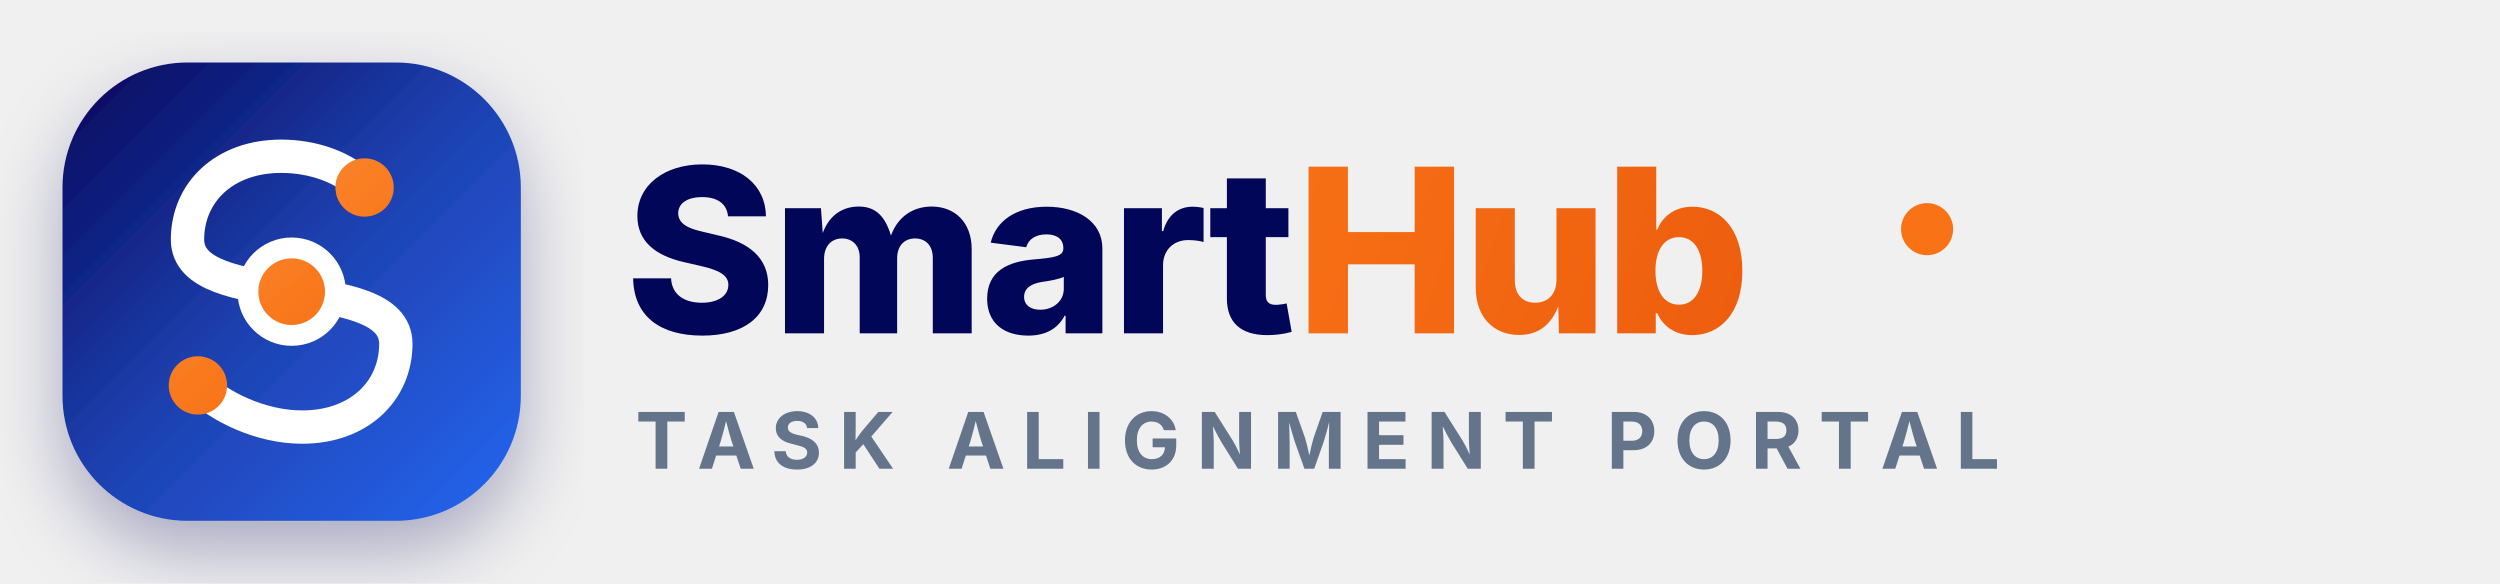
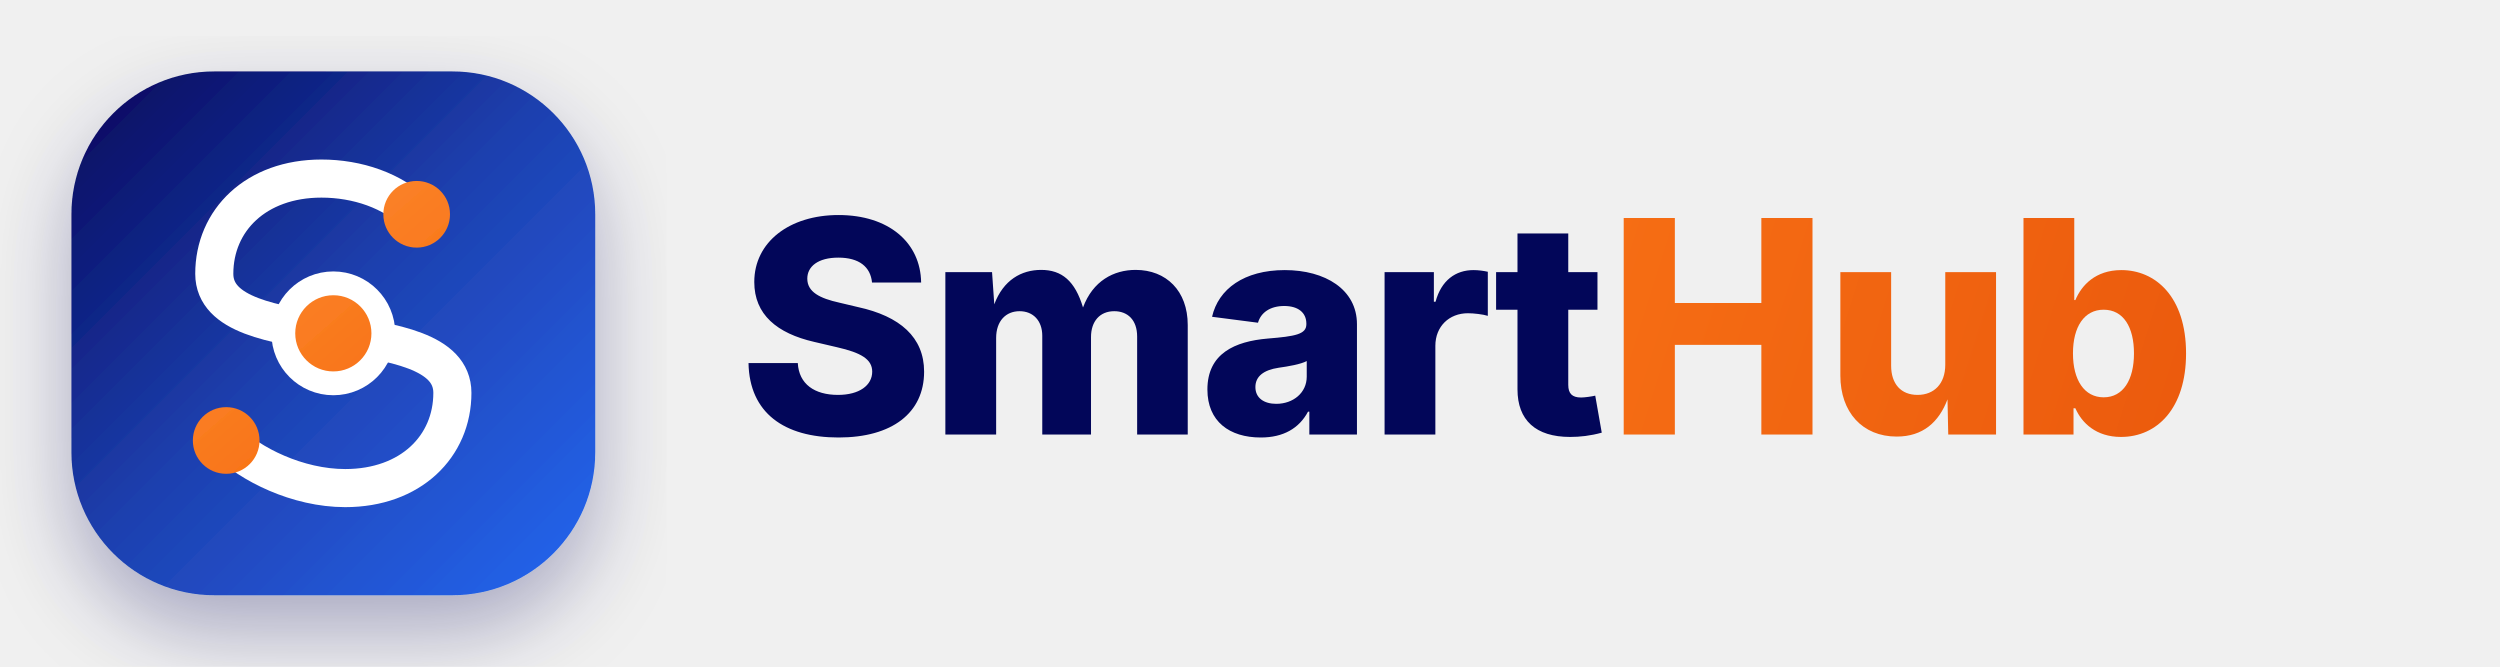
- <svg xmlns="http://www.w3.org/2000/svg" viewBox="0 0 240 56" fill="none">
+ <svg xmlns="http://www.w3.org/2000/svg" viewBox="0 0 210 56" fill="none">
  <defs>
    <linearGradient id="shBlue" x1="6" y1="6" x2="48" y2="48" gradientUnits="userSpaceOnUse">
      <stop offset="0%" stop-color="#020659" />
      <stop offset="50%" stop-color="#1E40AF" />
      <stop offset="100%" stop-color="#2563EB" />
    </linearGradient>
    <linearGradient id="shOrange" x1="16" y1="12" x2="44" y2="44" gradientUnits="userSpaceOnUse">
      <stop offset="0%" stop-color="#FB923C" />
      <stop offset="60%" stop-color="#F97316" />
      <stop offset="100%" stop-color="#EA580C" />
    </linearGradient>
-     <linearGradient id="textHub" x1="115" y1="16" x2="180" y2="38" gradientUnits="userSpaceOnUse">
+     <linearGradient id="textHub" x1="120" y1="16" x2="190" y2="38" gradientUnits="userSpaceOnUse">
      <stop offset="0%" stop-color="#F97316" />
      <stop offset="100%" stop-color="#EA580C" />
    </linearGradient>
    <filter id="shGlow" x="0" y="0" width="56" height="56" filterUnits="userSpaceOnUse" color-interpolation-filters="sRGB">
      <feDropShadow dx="0" dy="3" stdDeviation="3.5" flood-color="#020659" flood-opacity="0.3" />
    </filter>
  </defs>
  <g filter="url(#shGlow)">
    <rect x="6" y="6" width="44" height="44" rx="12" fill="url(#shBlue)" />
    <path d="M35 18C33 16 30 15 27 15C21.5 15 18 18.5 18 23C18 30 38 26 38 33C38 37.5 34.5 41 29 41C25 41 21 39 19 37" stroke="#FFFFFF" stroke-width="3.2" stroke-linecap="round" stroke-linejoin="round" />
    <circle cx="28" cy="28" r="4.2" fill="url(#shOrange)" stroke="#FFFFFF" stroke-width="2" />
    <circle cx="35" cy="18" r="2.8" fill="url(#shOrange)" />
    <circle cx="19" cy="37" r="2.8" fill="url(#shOrange)" />
  </g>
  <g>
-     <text x="60" y="32" font-family="'Inter', system-ui, -apple-system, sans-serif" font-weight="800" font-size="22" fill="#020659" letter-spacing="-0.4">Smart<tspan fill="url(#textHub)" font-weight="800">Hub</tspan>
+     <text x="62" y="36.5" font-family="'Inter', system-ui, -apple-system, sans-serif" font-weight="800" font-size="25" fill="#020659" letter-spacing="-0.5">Smart<tspan fill="url(#textHub)" font-weight="800">Hub</tspan>
    </text>
-     <text x="61" y="45" font-family="'Inter', system-ui, -apple-system, sans-serif" font-weight="700" font-size="7.5" fill="#64748B" letter-spacing="1.6">TASK ALIGNMENT PORTAL</text>
-     <circle cx="185" cy="22" r="2.5" fill="#F97316" />
  </g>
</svg>
